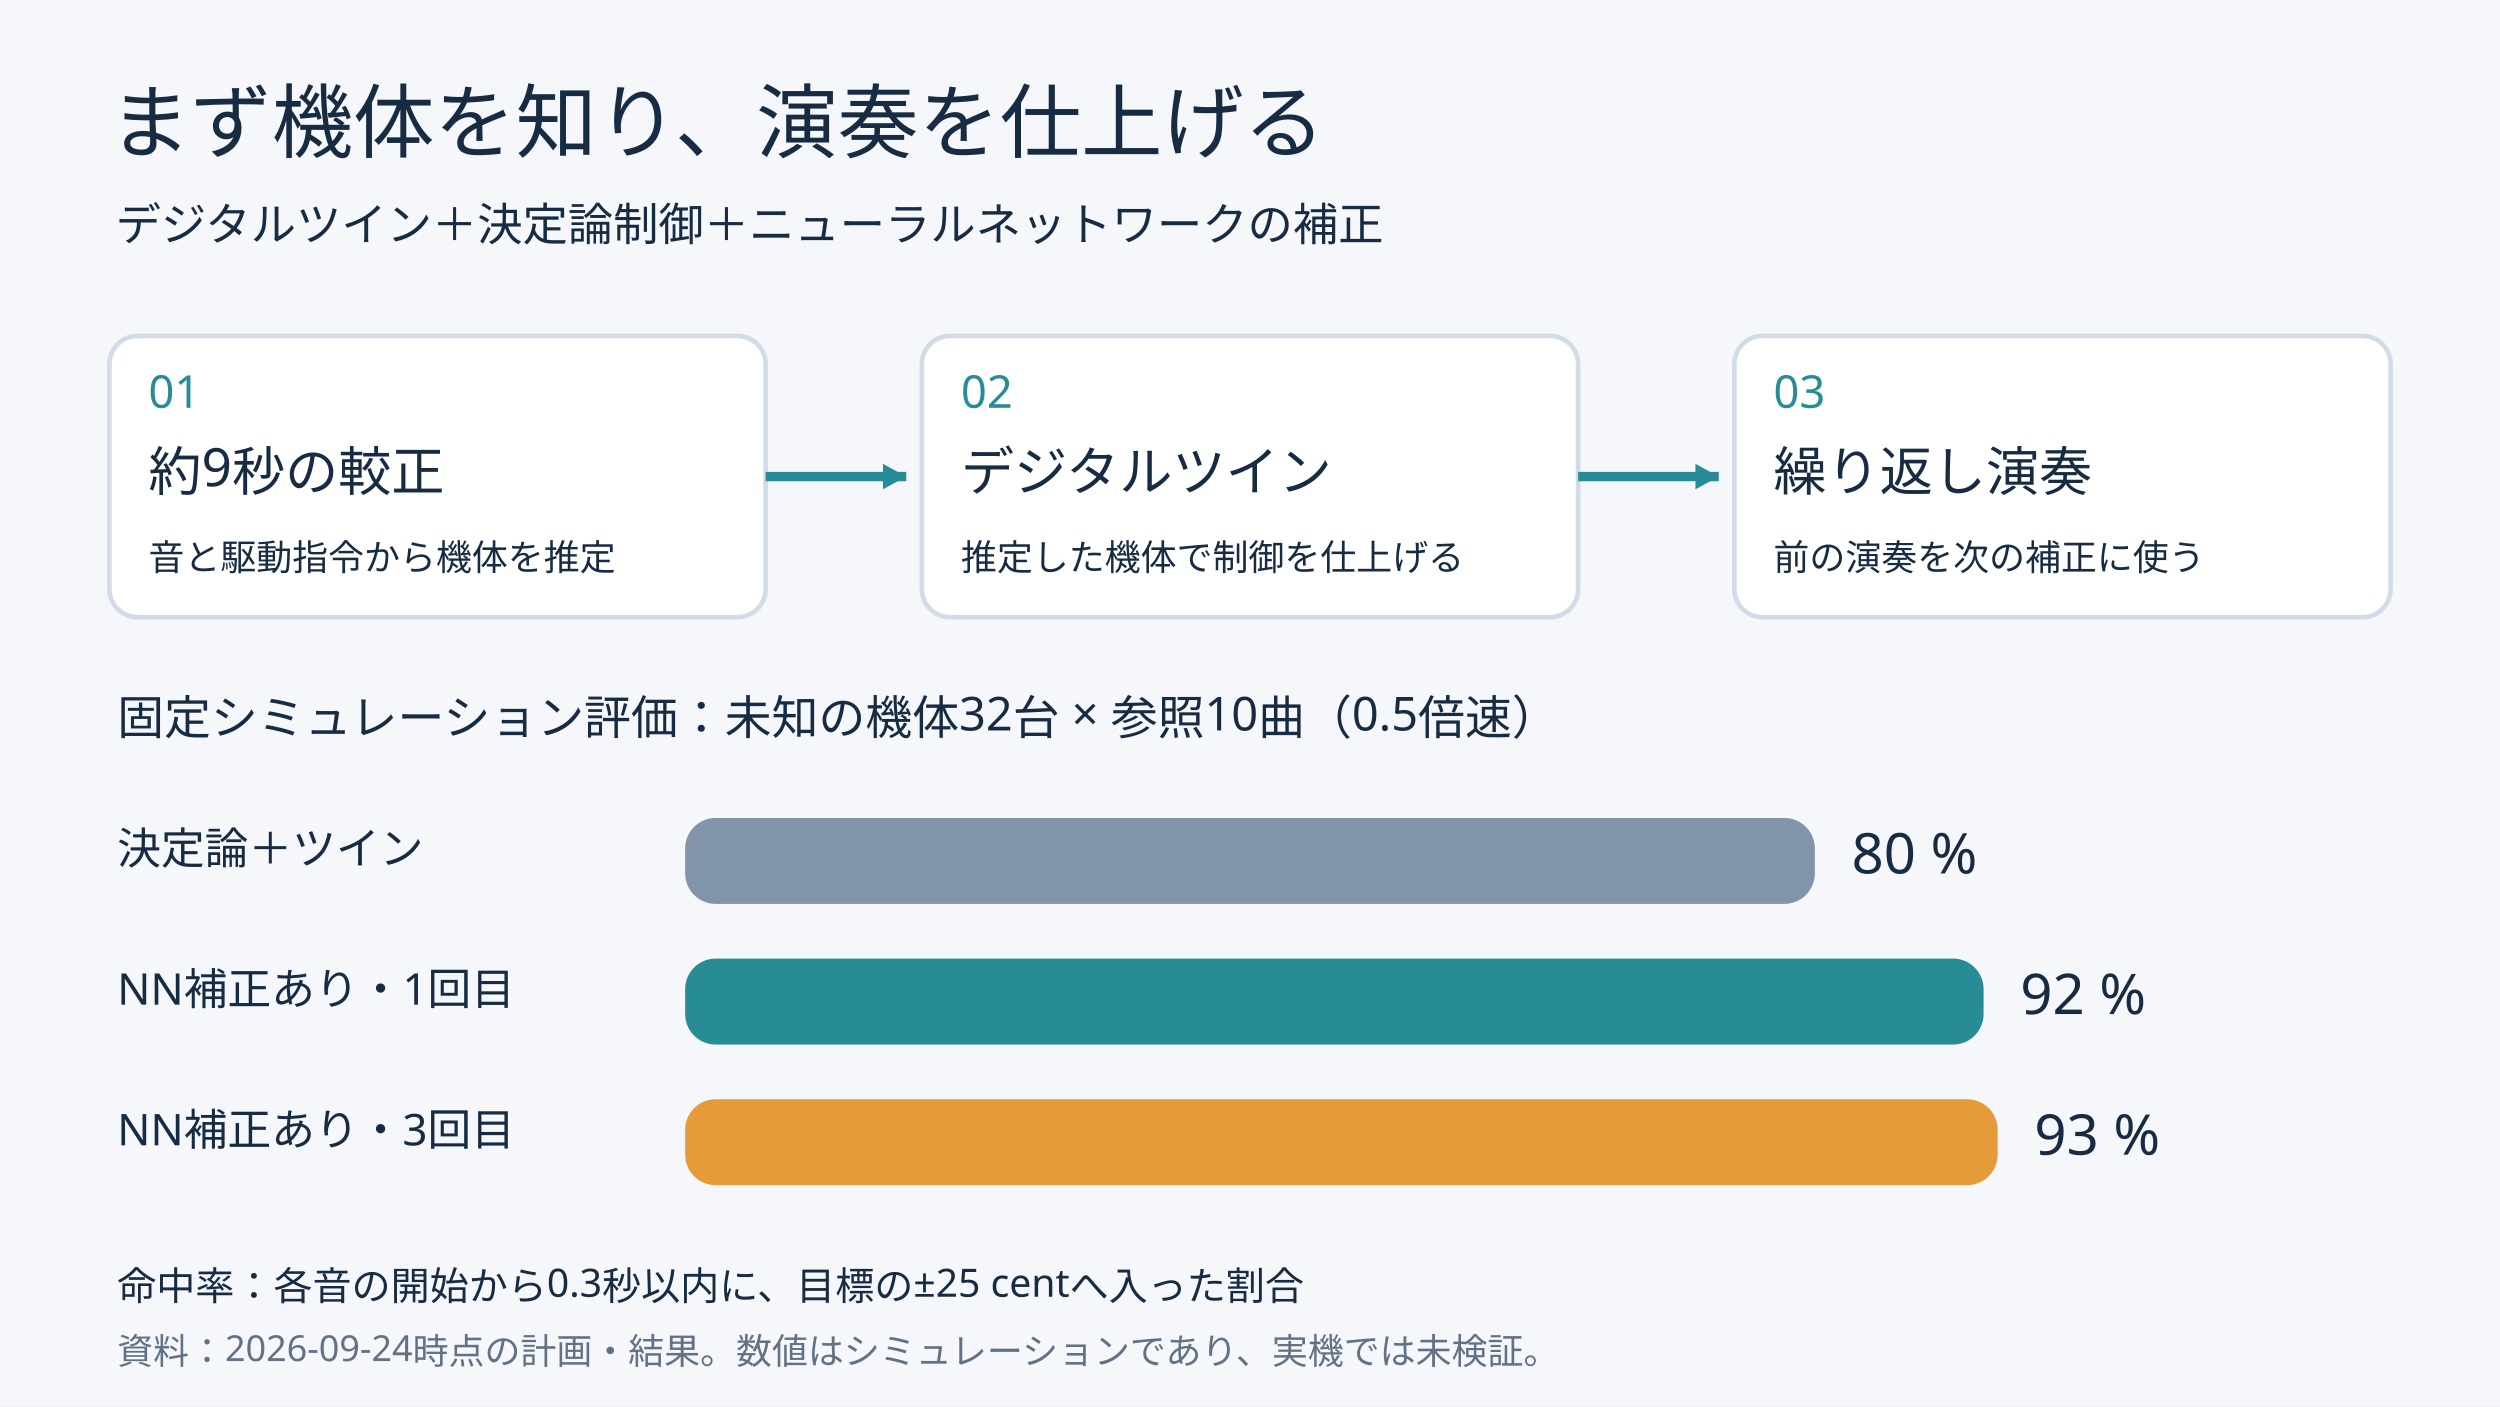
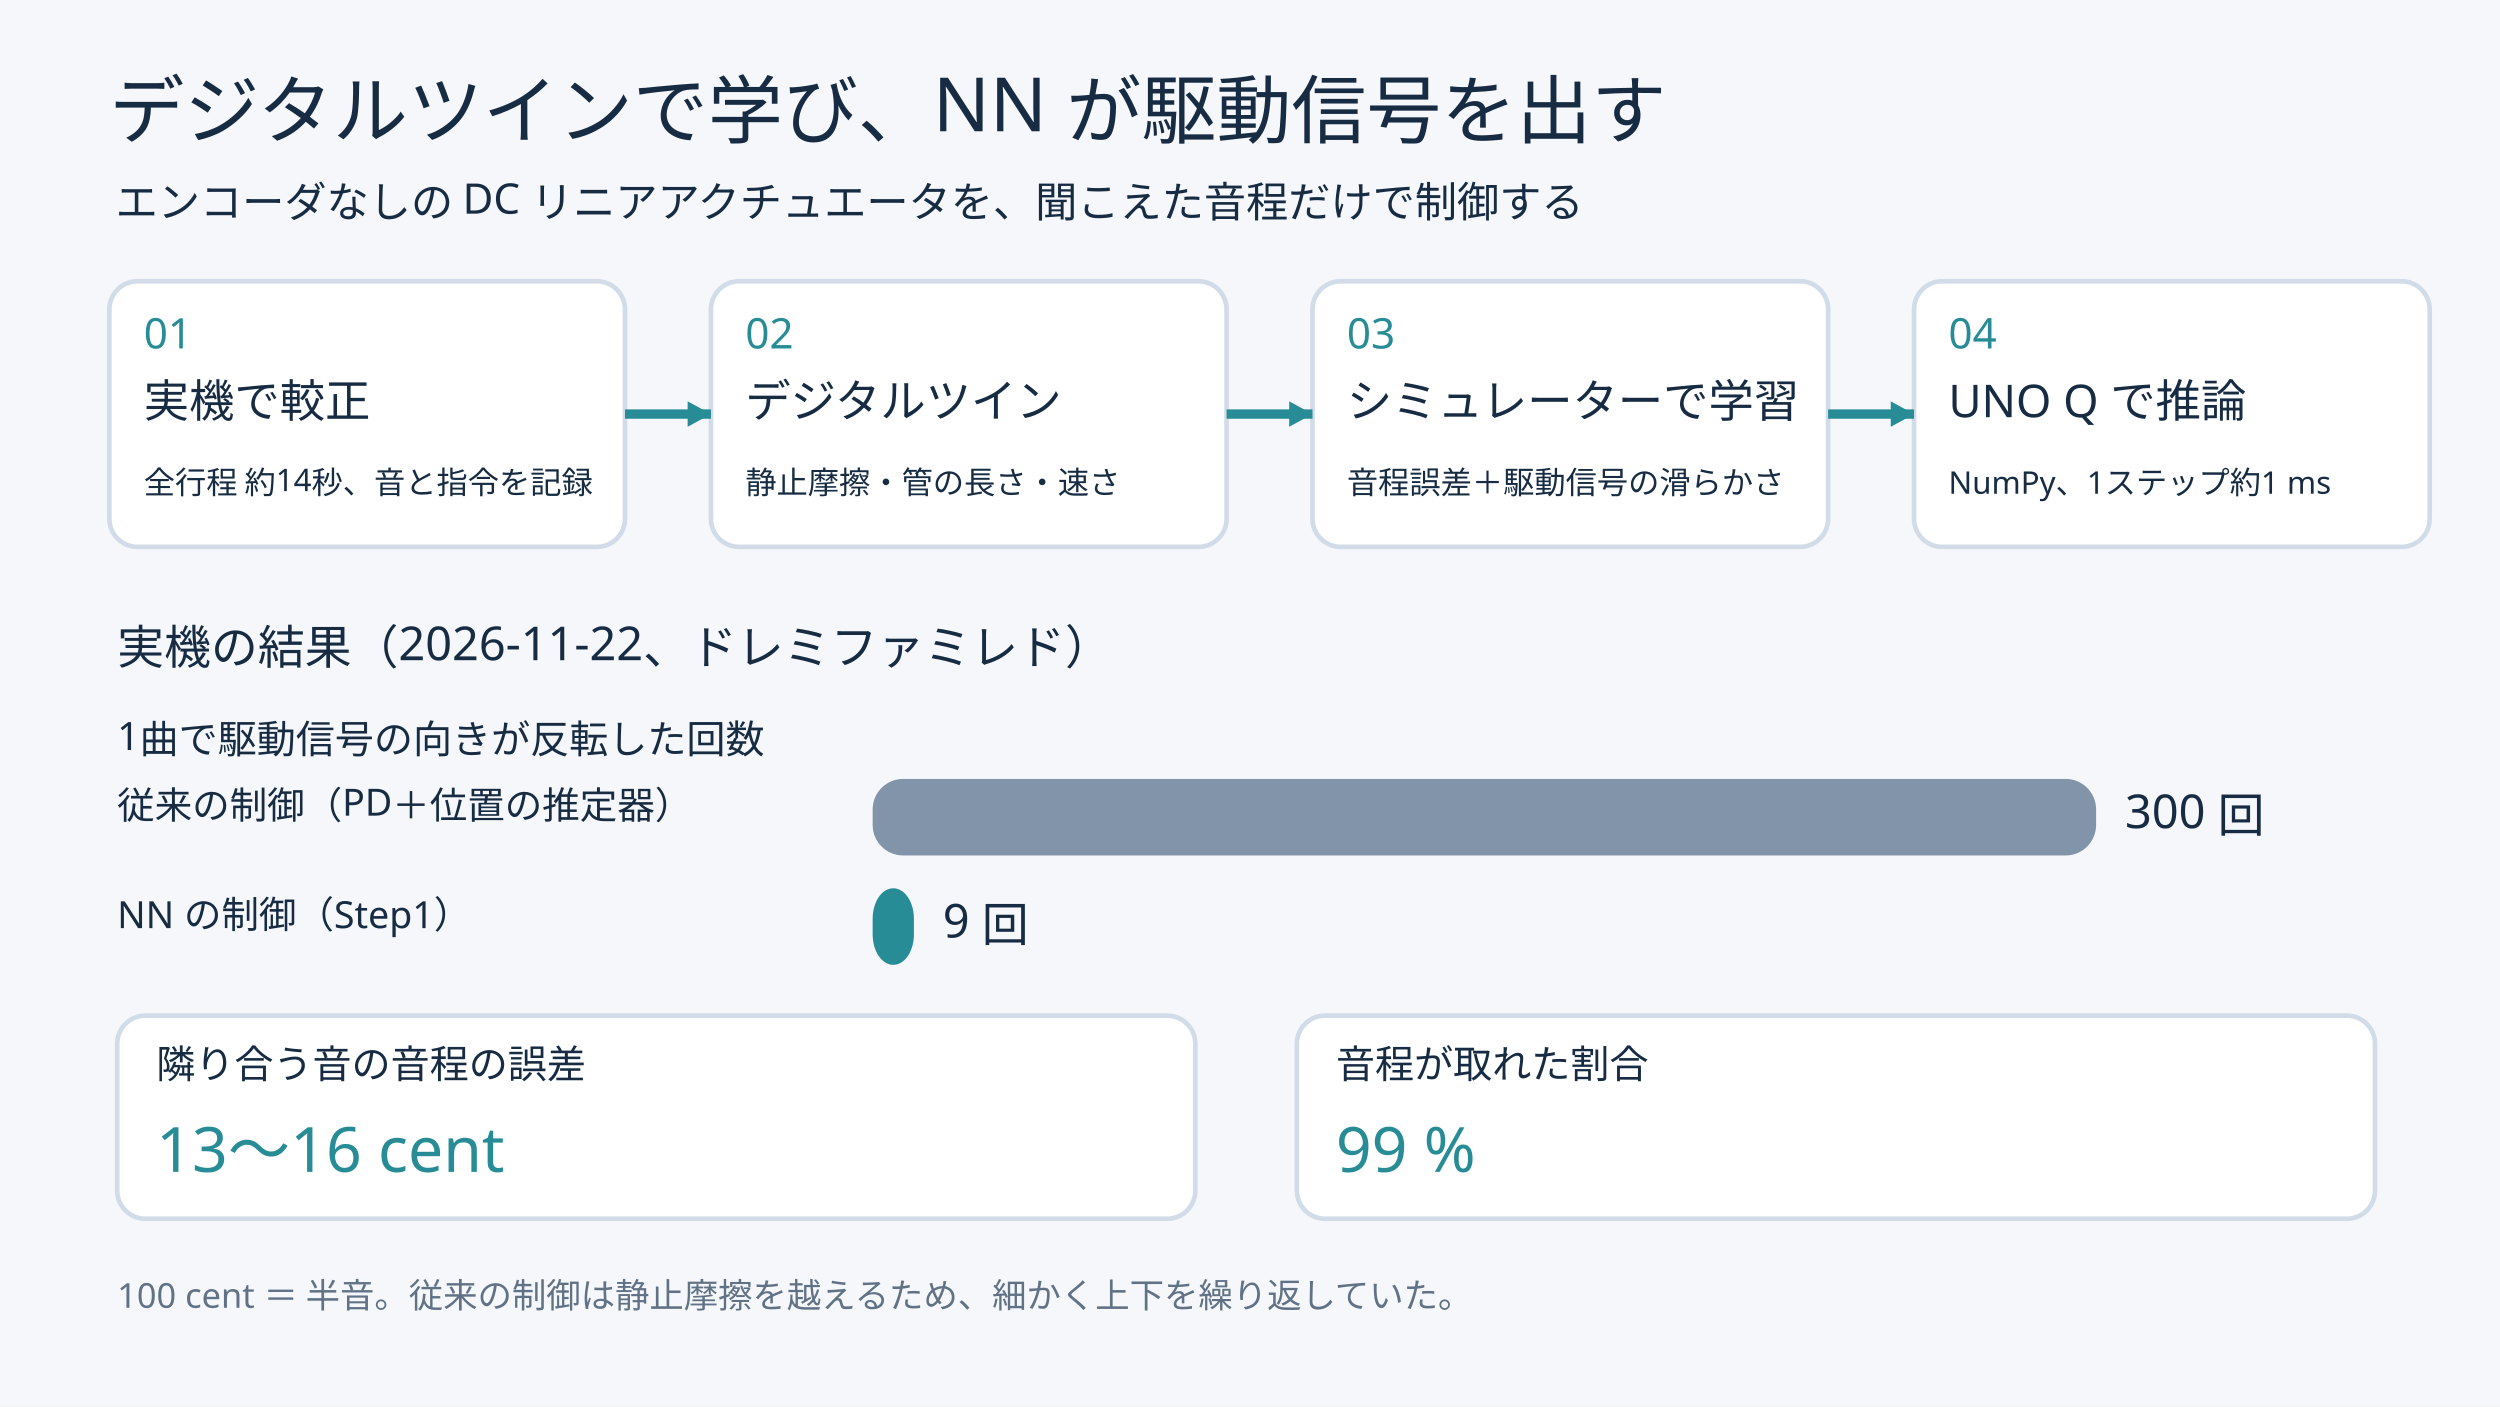
<svg xmlns="http://www.w3.org/2000/svg" width="1600" height="900" viewBox="0 0 1600 900">
  <rect width="1600" height="900" fill="#f5f7fb" />
-   <text x="70" y="97" font-family="Meiryo,sans-serif" font-size="52" fill="#172c43">まず機体を知り、演奏を仕上げる</text>
-   <text x="74" y="154" font-family="Meiryo,sans-serif" font-size="29" fill="#172c43">デジタルツイン＋決定論制御＋ニューラルネットワークの補正</text>
-   <rect x="70" y="215" width="420" height="180" rx="18" fill="#ffffff" stroke="#d2dce8" stroke-width="3" />
-   <text x="95" y="261" font-family="Meiryo,sans-serif" font-size="29" fill="#278c95">01</text>
-   <text x="95" y="314" font-family="Meiryo,sans-serif" font-size="34" fill="#172c43">約9秒の較正</text>
-   <text x="95" y="365" font-family="Meiryo,sans-serif" font-size="23" fill="#172c43">音と駆動指令から機体を推定</text>
-   <rect x="590" y="215" width="420" height="180" rx="18" fill="#ffffff" stroke="#d2dce8" stroke-width="3" />
-   <text x="615" y="261" font-family="Meiryo,sans-serif" font-size="29" fill="#278c95">02</text>
-   <text x="615" y="314" font-family="Meiryo,sans-serif" font-size="34" fill="#172c43">デジタルツイン</text>
-   <text x="615" y="365" font-family="Meiryo,sans-serif" font-size="23" fill="#172c43">推定した機体で制御を仕上げる</text>
-   <rect x="1110" y="215" width="420" height="180" rx="18" fill="#ffffff" stroke="#d2dce8" stroke-width="3" />
-   <text x="1135" y="261" font-family="Meiryo,sans-serif" font-size="29" fill="#278c95">03</text>
-   <text x="1135" y="314" font-family="Meiryo,sans-serif" font-size="34" fill="#172c43">繰り返し演奏</text>
-   <text x="1135" y="365" font-family="Meiryo,sans-serif" font-size="23" fill="#172c43">前の演奏を次の補正に使う</text>
-   <polyline points="490,305 580,305" fill="none" stroke="#278c95" stroke-width="6" />
-   <polygon points="580,305 565.081,313.15 565.081,296.85" fill="#278c95" />
-   <polyline points="1010,305 1100,305" fill="none" stroke="#278c95" stroke-width="6" />
-   <polygon points="1100,305 1085.081,313.15 1085.081,296.85" fill="#278c95" />
-   <text x="75" y="470" font-family="Meiryo,sans-serif" font-size="30" fill="#172c43">固定シミュレーション評価：未知の機体32台 × 参照10曲（0.5倍速）</text>
-   <text x="75" y="553" font-family="Meiryo,sans-serif" font-size="28" fill="#172c43">決定論＋ツイン</text>
-   <rect x="440" y="525" width="720" height="52" rx="18" fill="#8294a9" stroke="#8294a9" stroke-width="3" />
-   <text x="1185" y="559" font-family="Meiryo,sans-serif" font-size="36" fill="#172c43">80 %</text>
-   <text x="75" y="643" font-family="Meiryo,sans-serif" font-size="28" fill="#172c43">NN補正あり・1回目</text>
-   <rect x="440" y="615" width="828" height="52" rx="18" fill="#278c95" stroke="#278c95" stroke-width="3" />
-   <text x="1293" y="649" font-family="Meiryo,sans-serif" font-size="36" fill="#172c43">92 %</text>
-   <text x="75" y="733" font-family="Meiryo,sans-serif" font-size="28" fill="#172c43">NN補正あり・3回目</text>
-   <rect x="440" y="705" width="837" height="52" rx="18" fill="#e59b3a" stroke="#e59b3a" stroke-width="3" />
-   <text x="1302" y="739" font-family="Meiryo,sans-serif" font-size="36" fill="#172c43">93 %</text>
-   <text x="75" y="832" font-family="Meiryo,sans-serif" font-size="25" fill="#172c43">命中率：各音の開始から0.3秒以内に、目標の±25 centへ入った割合</text>
-   <text x="75" y="873" font-family="Meiryo,sans-serif" font-size="23" fill="#617286">資料：2026-09-24時点の計画・結果。数値はシミュレーションであり、実機では未検証。</text>
+   <text x="70" y="88" font-family="Meiryo,sans-serif" font-size="48" fill="#172c43">デジタルツインで学び、NN が駆動信号を出す</text>
+   <text x="74" y="139" font-family="Meiryo,sans-serif" font-size="27" fill="#172c43">エンコーダなしの DC リニアアクチュエータを、聞こえた音程だけで制御する</text>
+   <rect x="70" y="180" width="330" height="170" rx="18" fill="#ffffff" stroke="#d2dce8" stroke-width="3" />
+   <text x="92" y="223" font-family="Meiryo,sans-serif" font-size="27" fill="#278c95">01</text>
+   <text x="92" y="267" font-family="Meiryo,sans-serif" font-size="29" fill="#172c43">実機で較正</text>
+   <text x="92" y="316" font-family="Meiryo,sans-serif" font-size="20" fill="#172c43">全行程 約14秒、音と指令を記録</text>
+   <rect x="455" y="180" width="330" height="170" rx="18" fill="#ffffff" stroke="#d2dce8" stroke-width="3" />
+   <text x="477" y="223" font-family="Meiryo,sans-serif" font-size="27" fill="#278c95">02</text>
+   <text x="477" y="267" font-family="Meiryo,sans-serif" font-size="29" fill="#172c43">デジタルツイン</text>
+   <text x="477" y="316" font-family="Meiryo,sans-serif" font-size="20" fill="#172c43">静止摩擦・管の長さ・速さ</text>
+   <rect x="840" y="180" width="330" height="170" rx="18" fill="#ffffff" stroke="#d2dce8" stroke-width="3" />
+   <text x="862" y="223" font-family="Meiryo,sans-serif" font-size="27" fill="#278c95">03</text>
+   <text x="862" y="267" font-family="Meiryo,sans-serif" font-size="29" fill="#172c43">シミュレーターで学習</text>
+   <text x="862" y="316" font-family="Meiryo,sans-serif" font-size="20" fill="#172c43">音程誤差＋駆動信号の滑らかさ</text>
+   <rect x="1225" y="180" width="330" height="170" rx="18" fill="#ffffff" stroke="#d2dce8" stroke-width="3" />
+   <text x="1247" y="223" font-family="Meiryo,sans-serif" font-size="27" fill="#278c95">04</text>
+   <text x="1247" y="267" font-family="Meiryo,sans-serif" font-size="29" fill="#172c43">UNO Q で推論</text>
+   <text x="1247" y="316" font-family="Meiryo,sans-serif" font-size="20" fill="#172c43">NumPy、1ステップ約1 ms</text>
+   <polyline points="400,265 455,265" fill="none" stroke="#278c95" stroke-width="6" />
+   <polygon points="455,265 440.081,273.15 440.081,256.85" fill="#278c95" />
+   <polyline points="785,265 840,265" fill="none" stroke="#278c95" stroke-width="6" />
+   <polygon points="840,265 825.081,273.15 825.081,256.85" fill="#278c95" />
+   <polyline points="1170,265 1225,265" fill="none" stroke="#278c95" stroke-width="6" />
+   <polygon points="1225,265 1210.081,273.15 1210.081,256.85" fill="#278c95" />
+   <text x="75" y="425" font-family="Meiryo,sans-serif" font-size="30" fill="#172c43">実機の結果（2026-11-22、ドレミファミレド）</text>
+   <text x="75" y="480" font-family="Meiryo,sans-serif" font-size="25" fill="#172c43">1曲で駆動信号の向きが反転した回数</text>
+   <text x="75" y="524" font-family="Meiryo,sans-serif" font-size="24" fill="#172c43">従来の制御（PD＋位置の推定器）</text>
+   <rect x="560" y="500" width="780.0" height="46" rx="18" fill="#8294a9" stroke="#8294a9" stroke-width="3" />
+   <text x="1360.0" y="530" font-family="Meiryo,sans-serif" font-size="30" fill="#172c43">300 回</text>
+   <text x="75" y="594" font-family="Meiryo,sans-serif" font-size="24" fill="#172c43">NN の制御（Step1）</text>
+   <rect x="560" y="570" width="23.4" height="46" rx="18" fill="#278c95" stroke="#278c95" stroke-width="3" />
+   <text x="603.4" y="600" font-family="Meiryo,sans-serif" font-size="30" fill="#172c43">9 回</text>
+   <rect x="75" y="650" width="690" height="130" rx="18" fill="#ffffff" stroke="#d2dce8" stroke-width="3" />
+   <text x="100" y="690" font-family="Meiryo,sans-serif" font-size="25" fill="#172c43">隣り合う音の音程の誤差</text>
+   <text x="100" y="750" font-family="Meiryo,sans-serif" font-size="40" fill="#278c95">13〜16 cent</text>
+   <rect x="830" y="650" width="690" height="130" rx="18" fill="#ffffff" stroke="#d2dce8" stroke-width="3" />
+   <text x="855" y="690" font-family="Meiryo,sans-serif" font-size="25" fill="#172c43">音程が取れた割合</text>
+   <text x="855" y="750" font-family="Meiryo,sans-serif" font-size="40" fill="#278c95">99 %</text>
+   <text x="75" y="837" font-family="Meiryo,sans-serif" font-size="22" fill="#617286">100 cent ＝ 半音。従来の制御は静止摩擦を越えるため、細かく上下を繰り返していた。</text>
</svg>
